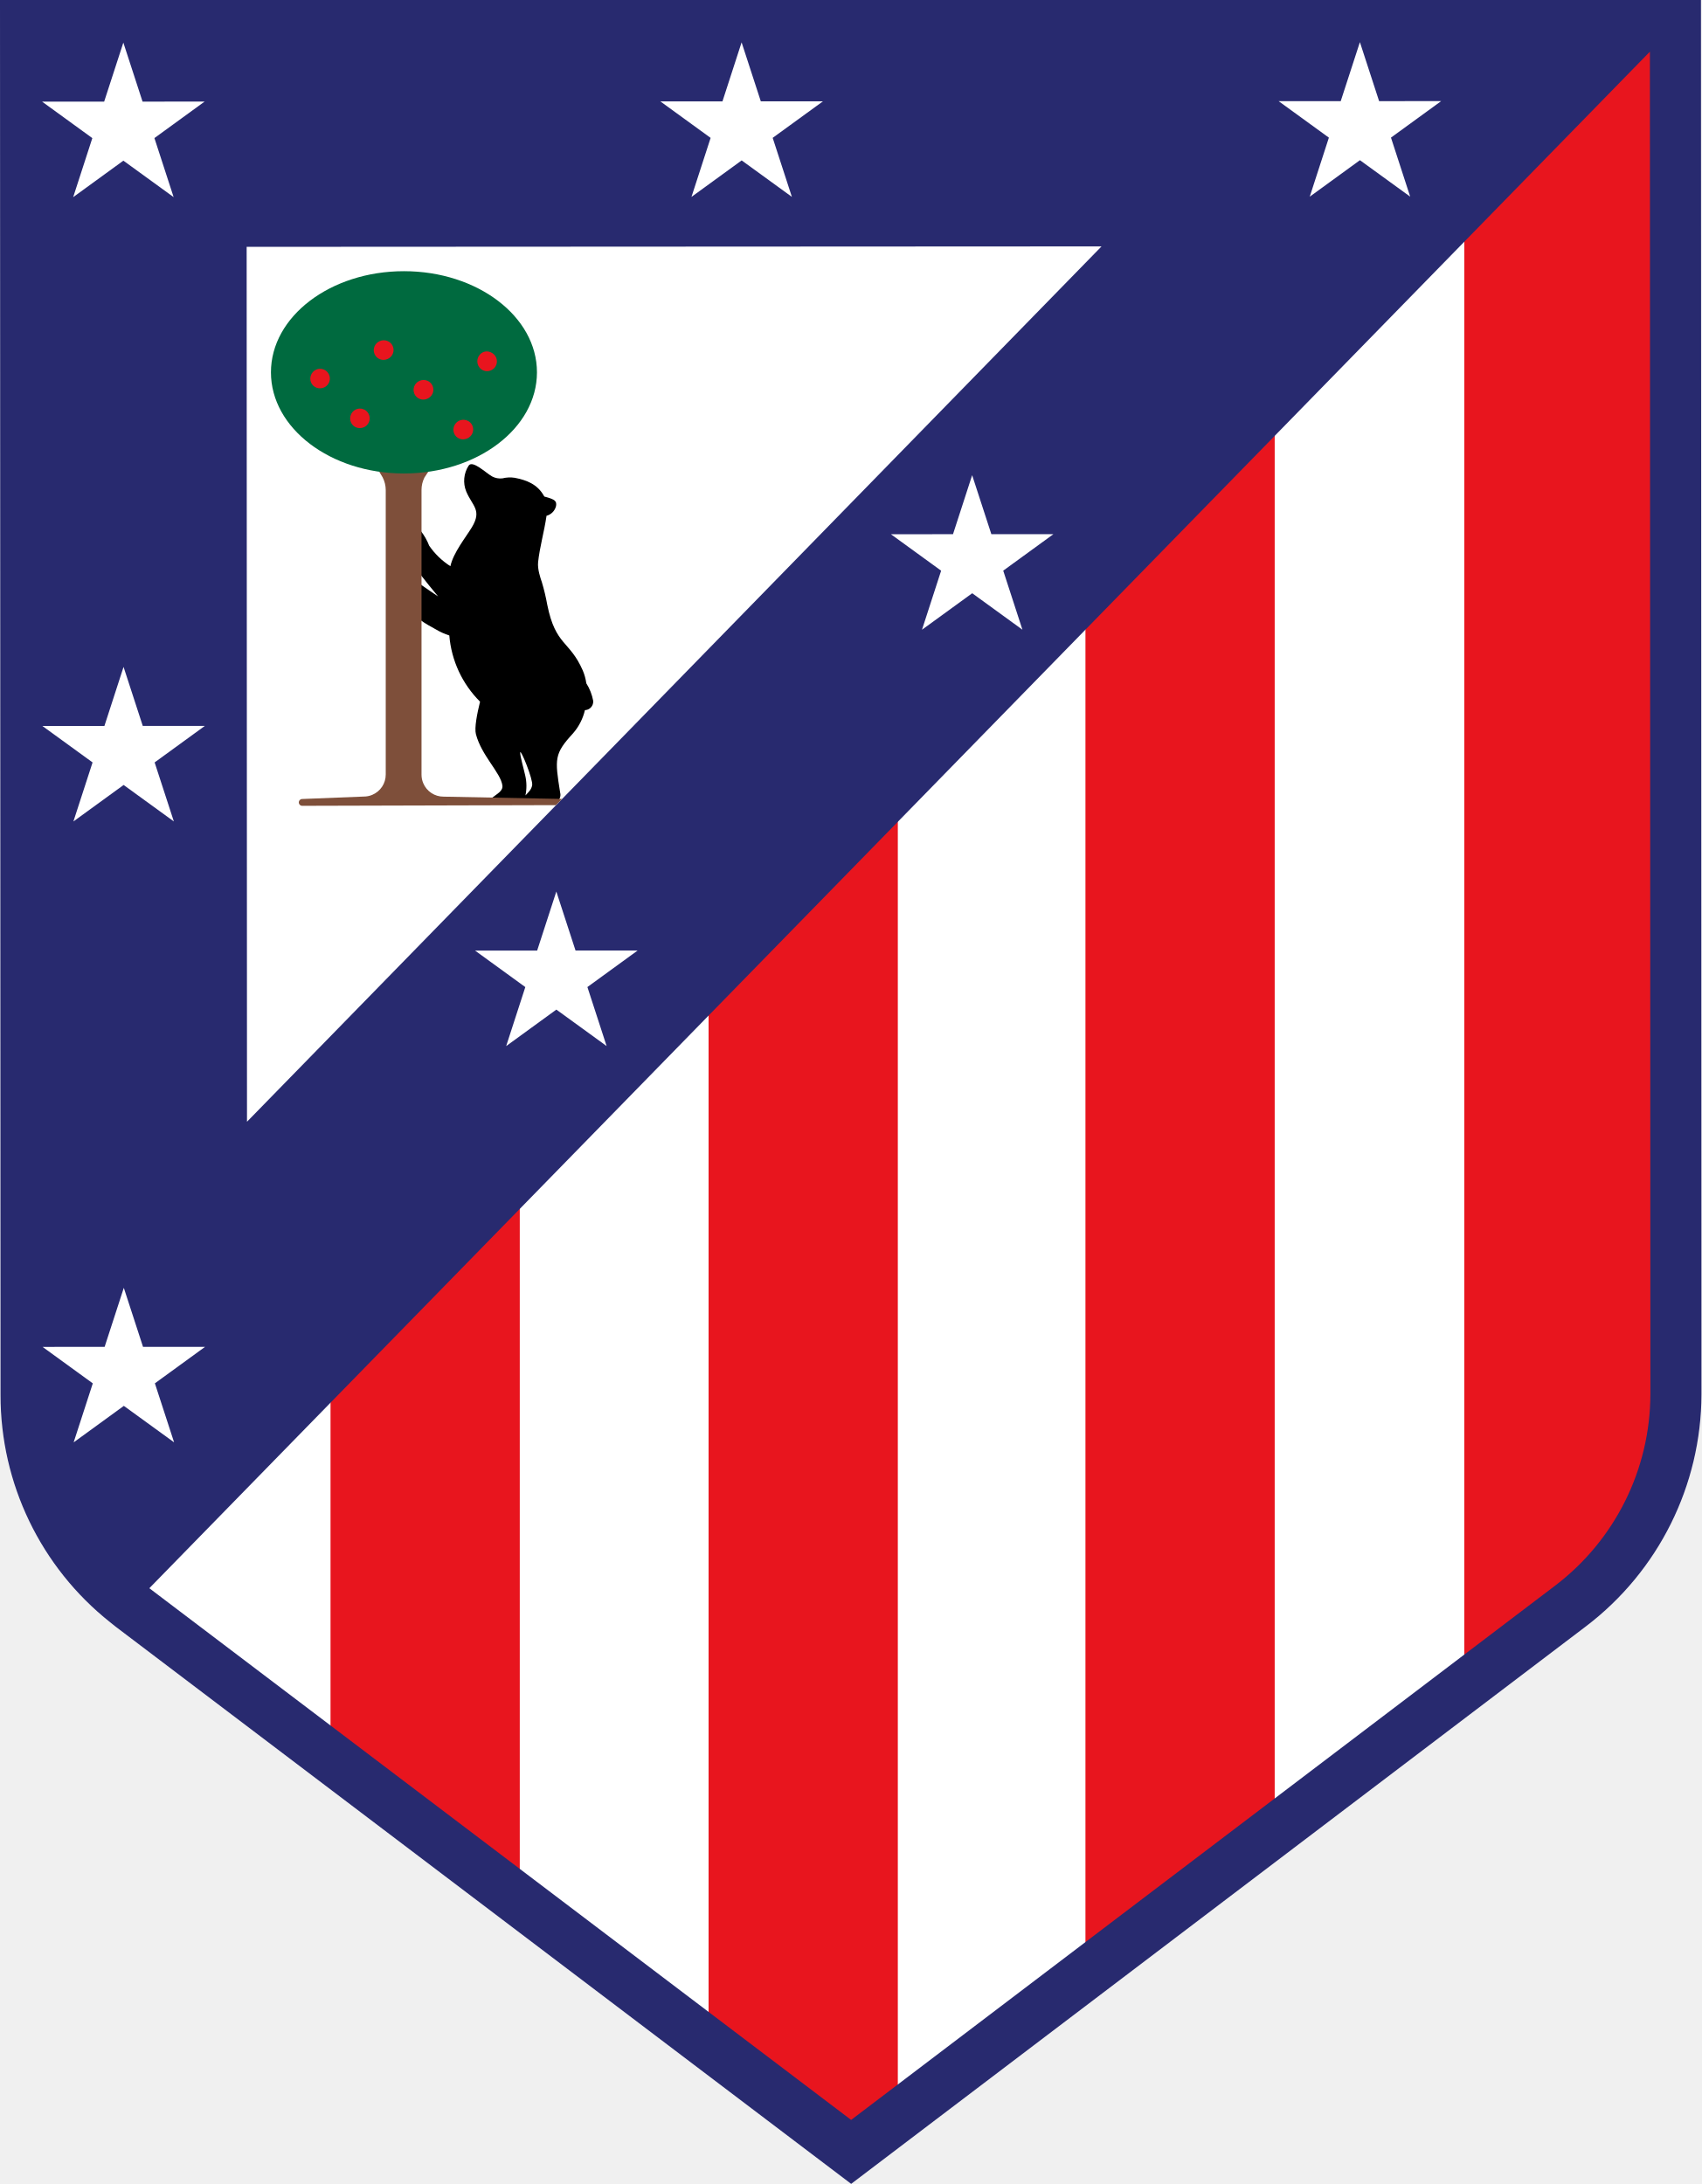
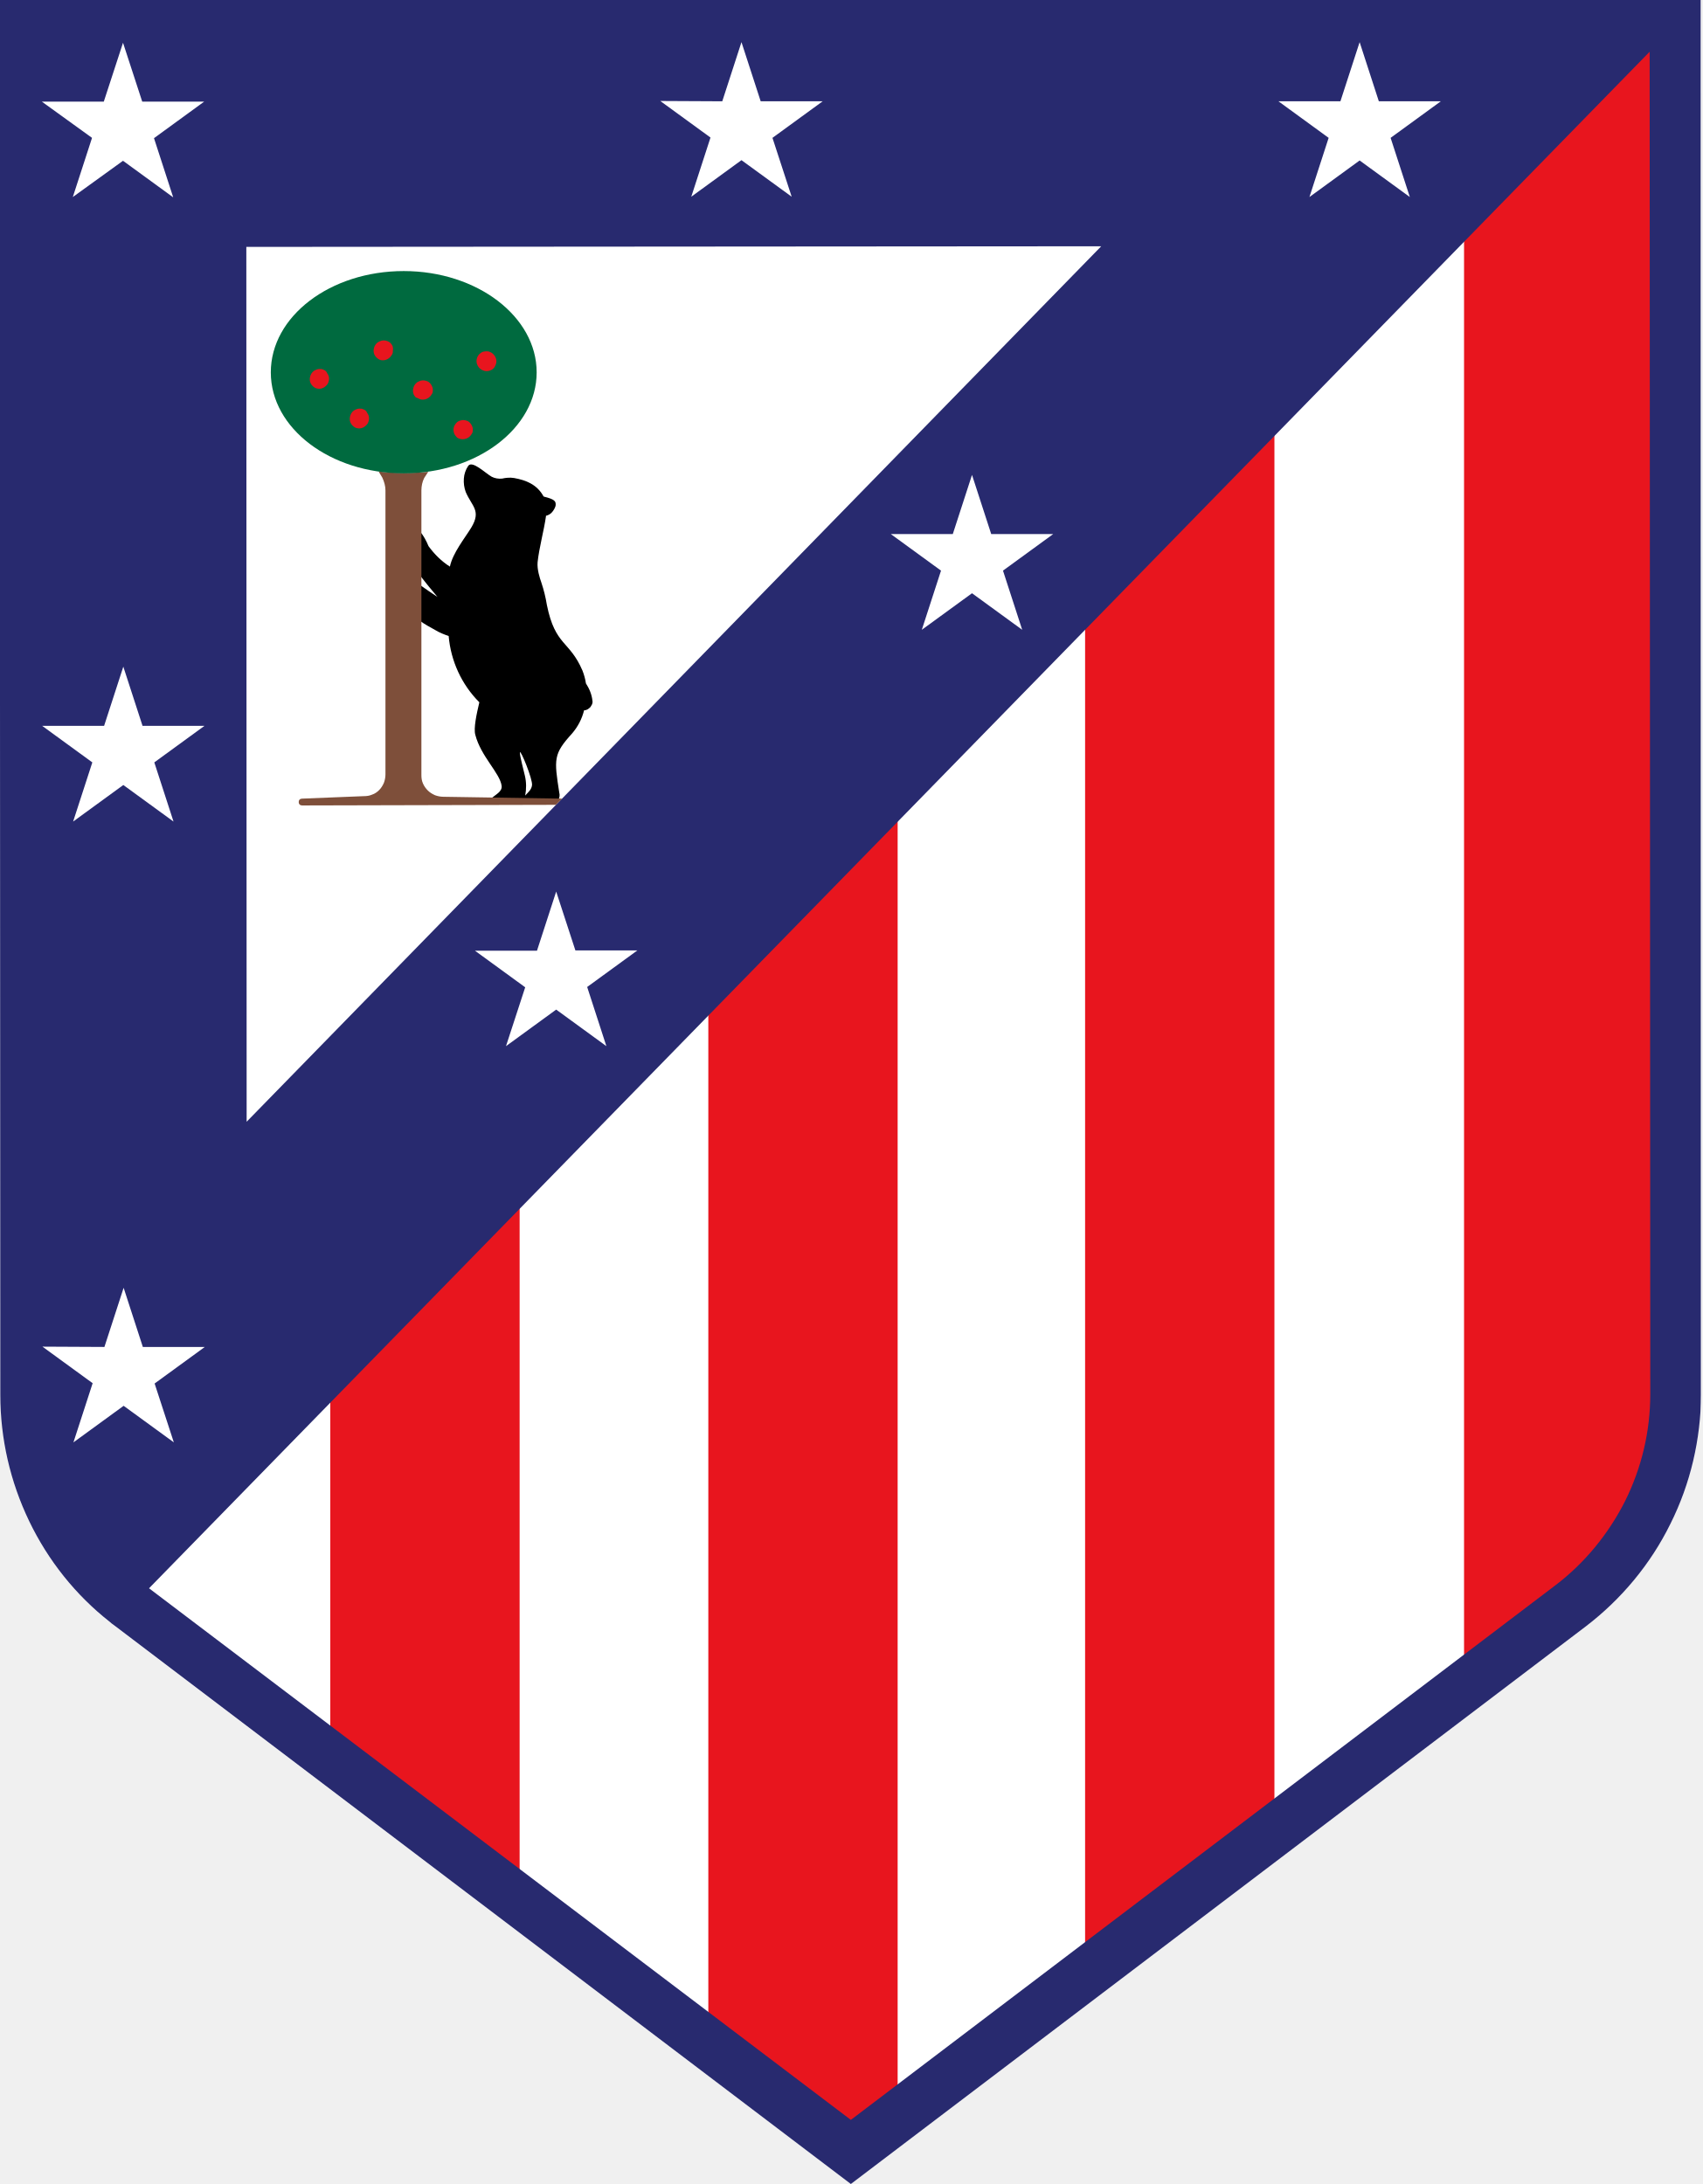
- <svg xmlns="http://www.w3.org/2000/svg" fill="none" viewBox="0.01 0 549.17 705">
-   <g clip-path="url(#a)" data-source="https://football-logos.cc">
-     <path fill="#fff" d="M549.01 0H.01l.17 450.31a93.55 93.55 0 0 0 36.44 74.25l.81.64L274.74 705l237.23-180.07a94.43 94.43 0 0 0 37.21-74.85z" />
-     <path fill="#E8151E" d="m411.43 139.49-61.08 62.55v426.48l61.08-46.36zm61.19 396.19 29.39-22.3c19.22-14.58 31.67-36.21 31.66-60.28l-.16-438.67-60.89 62.35zm-304.85 69.21V389.02l-61.08 62.55v107.04zm122.02 69.6V264.06l-61.08 62.56v324.44l46.01 34.87z" />
-     <path fill="#282A6F" d="M549.01 0H.01l.17 450.31a93.53 93.53 0 0 0 35.38 73.37c.35.28.69.57 1.05.84l.81.64 237.31 179.8 237.24-180.03a94.43 94.43 0 0 0 37.21-74.85zM355.54 79.54 79.73 362.1l-.11-282.42zM502.01 511.8 274.72 684.31 48.21 512.68l484.32-496 .16 433.39a77.87 77.87 0 0 1-30.68 61.73" />
-     <path fill="#fff" d="m33.63 32.8 6.19-19.05 6.2 19.05 20.03-.01-16.2 11.78 6.2 19.06-16.22-11.77-16.2 11.78 6.18-19.06L13.6 32.81zm199.56-.07 6.18-19.06 6.2 19.05h20.04L249.4 44.5l6.2 19.05-16.21-11.77-16.2 11.78 6.18-19.05-16.21-11.77zM33.78 434.77l6.19-19.06 6.2 19.05H66.2L50 446.54l6.2 19.05-16.22-11.77-16.2 11.78 6.18-19.05-16.21-11.77zm-.07-200.43 6.18-19.06 6.2 19.05 20.04-.01-16.21 11.79 6.2 19.05-16.21-11.77-16.21 11.78 6.19-19.06-16.21-11.77zm139.67 72.51 6.19-19.06 6.2 19.05h20.03l-16.2 11.78 6.2 19.05-16.22-11.77-16.2 11.78 6.18-19.05-16.21-11.77zM307.6 172.44l6.18-19.05 6.2 19.05 20.03-.01-16.2 11.78 6.2 19.06-16.21-11.77-16.21 11.78 6.18-19.06-16.21-11.77zM432.74 32.65l6.19-19.05 6.2 19.05 20.03-.01-16.2 11.78 6.2 19.06-16.22-11.77-16.2 11.78 6.18-19.06-16.21-11.77z" />
-     <path fill="#000" d="M189.25 220.57a16.6 16.6 0 0 0-1.13-4.11c-4.25-9.75-8.78-7.91-11.47-21.21a66 66 0 0 0-1.75-7.33c-.49-1.4-1.45-4.23-1.21-6.48.49-4.69 2-10 2.69-14.76v-.17a4.31 4.31 0 0 0 3.11-3.21c.2-1.5-.21-2.08-3.75-3l-.12-.14c-2.11-3.84-5.59-5.17-9.49-5.93a10 10 0 0 0-3.93.18 5.6 5.6 0 0 1-3.35-.61c-2-1.11-6.33-5.38-7.58-3.49a9.07 9.07 0 0 0-.78 8.34c2 4.74 5.15 6 1.83 11.54-2 3.31-6 8.22-6.94 12.58a24 24 0 0 1-6.85-6.62 18.2 18.2 0 0 0-2.77-4.83v14.21c1.77 2.27 3.81 4.8 5.66 7-1.81-1.19-3.89-2.64-5.66-3.88v11.56c1.42 1 3.53 2.24 5 3a21 21 0 0 0 4.27 1.92 34.07 34.07 0 0 0 9.92 21.37c-.94 3.81-1.87 8.45-1.33 10.51 1.83 6.95 8 12.44 8.54 16.54.25 1.83-1.76 2.71-3.25 3.92l-.67.44 22 .43.33-.44a2.75 2.75 0 0 0 .23-2.07c-1.74-10.91-1.91-12.49 4.12-19.06a17.35 17.35 0 0 0 3.88-7.54 2.77 2.77 0 0 0 2.538-1.892c.118-.357.163-.734.132-1.108a16.1 16.1 0 0 0-2.22-5.66m-17.48 32.9c-.25 1.39-1.06 2.13-2.17 3.29a14.8 14.8 0 0 0-.06-6.38c-.37-1.77-1.74-6.52-1.63-7.5.14-1.2 4.19 8.72 3.86 10.59" />
-     <path fill="#7E4F3A" d="M143.21 257.16a7.085 7.085 0 0 1-6.61-4.377 7.1 7.1 0 0 1-.54-2.733v-91.9a8.9 8.9 0 0 1 .94-4l1.32-2a76.3 76.3 0 0 1-16-.06l1.19 2a9.05 9.05 0 0 1 1 4.08v91.84a7.09 7.09 0 0 1-4.384 6.583 7.1 7.1 0 0 1-2.726.537l-19.9.79a1.101 1.101 0 0 0 0 2.2l81.92-.22 2-2z" />
-     <path fill="#006A3F" d="M130.39 152.84c23.71 0 42.93-14.618 42.93-32.65s-19.22-32.65-42.93-32.65-42.93 14.618-42.93 32.65 19.22 32.65 42.93 32.65" />
-     <path fill="#E8151E" d="M117.3 132.1a3.08 3.08 0 0 0-2.38.05 3.22 3.22 0 0 0-1.64 4.19 3.1 3.1 0 0 0 1.73 1.65c.361.135.744.203 1.13.2.466.001.926-.098 1.35-.29a3.14 3.14 0 0 0-.19-5.8m18.19-3.32a3.17 3.17 0 0 0 2.48-.09 3.14 3.14 0 0 0 1.7-1.75 3.15 3.15 0 0 0-.06-2.44 3.1 3.1 0 0 0-1.74-1.63 3.25 3.25 0 0 0-2.47.07 3.19 3.19 0 0 0-1.64 4.19 3.09 3.09 0 0 0 1.73 1.65m20.58-9.17a3.17 3.17 0 0 0 2.48-.09 3.14 3.14 0 0 0 1.644-1.75 3.14 3.14 0 0 0-.074-2.4 3.27 3.27 0 0 0-1.82-1.7 3 3 0 0 0-2.35 0 3.267 3.267 0 0 0-1.61 4.26 3.13 3.13 0 0 0 1.73 1.68m-51.63-.35a3.08 3.08 0 0 0-2.38.05 3.22 3.22 0 0 0-1.64 4.19 3.1 3.1 0 0 0 1.73 1.65c.362.132.745.199 1.13.2.466.001.926-.098 1.35-.29a3.14 3.14 0 0 0 1.844-2.963 3.15 3.15 0 0 0-2.034-2.837m22.32-7.58a3.07 3.07 0 0 0-1.74-1.63 3.25 3.25 0 0 0-2.47.07 3.19 3.19 0 0 0-1.64 4.19 3.1 3.1 0 0 0 1.73 1.65 3.17 3.17 0 0 0 2.48-.09 3.14 3.14 0 0 0 1.7-1.75 3.15 3.15 0 0 0-.06-2.44m21.59 29.94c.357.139.737.21 1.12.21a3.2 3.2 0 0 0 1.35-.3 3.15 3.15 0 0 0 1.64-4.19 3.06 3.06 0 0 0-1.74-1.62 3.21 3.21 0 0 0-4.11 4.25 3.06 3.06 0 0 0 1.74 1.65" />
+ <svg xmlns="http://www.w3.org/2000/svg" width="399" height="512" viewBox="0 0 399 512" fill="none">
+   <g clip-path="url(#clip0_2015_79)">
+     <mask id="mask0_2015_79" style="mask-type:luminance" maskUnits="userSpaceOnUse" x="-1" y="0" width="400" height="512">
+       <path d="M398.779 0H-0.073V512H398.779V0Z" fill="white" />
+     </mask>
+     <g mask="url(#mask0_2015_79)">
+       <path d="M398.634 0H-0.073L0.073 327.026C0.073 337.412 2.469 347.724 7.045 357.093C11.62 366.461 18.301 374.595 26.58 380.986L27.161 381.422L199.426 512L371.69 381.204C380.042 374.813 386.869 366.607 391.517 357.165C396.237 347.724 398.634 337.339 398.706 326.809L398.634 0Z" fill="white" />
+       <path d="M298.703 101.311L254.33 146.701V456.443L298.703 422.745V101.311Z" fill="#E8151E" />
+       <path d="M343.149 389.047L364.5 372.852C378.444 362.249 387.522 346.562 387.522 329.06L387.377 10.458L343.149 55.703V389.047Z" fill="#E8151E" />
+       <path d="M121.791 439.303V282.508L77.417 327.971V405.678L121.791 439.303Z" fill="#E8151E" />
+       <path d="M210.392 489.85V191.8L166.019 237.263V472.856L199.426 498.201L210.392 489.85Z" fill="#E8151E" />
+       <path d="M398.634 0H-0.073L0.073 327.026C0.073 337.266 2.397 347.361 6.827 356.584C11.257 365.808 17.72 373.942 25.782 380.26C25.999 380.478 26.29 380.696 26.508 380.841L27.089 381.277L199.426 512L371.69 381.277C380.042 374.886 386.869 366.679 391.517 357.238C396.237 347.797 398.634 337.412 398.706 326.881L398.634 0ZM258.106 57.736L57.809 262.972L57.736 57.881L258.106 57.736ZM364.5 371.69L199.426 496.967L34.932 372.344L386.651 12.128L386.796 326.881C386.796 335.596 384.763 344.093 380.913 351.864C376.992 359.635 371.4 366.461 364.5 371.69Z" fill="#282A6F" />
+       <path d="M24.329 23.821L28.832 10.022L33.334 23.821H47.859L36.094 32.39L40.597 46.262L28.832 37.692L17.067 46.189L21.569 32.318L9.804 23.821H24.329Z" fill="white" />
+       <path d="M169.287 23.748L173.789 9.877L178.292 23.748H192.817L181.052 32.318L185.555 46.116L173.789 37.547L162.024 46.116L166.527 32.245L154.762 23.675L169.287 23.748Z" fill="white" />
+       <path d="M24.474 315.77L28.977 301.898L33.48 315.77H48.005L36.239 324.339L40.742 338.138L28.977 329.568L17.212 338.138L21.715 324.267L9.95 315.697L24.474 315.77Z" fill="white" />
+       <path d="M24.402 170.158L28.904 156.287L33.407 170.158H47.932L36.167 178.728L40.669 192.599L28.904 184.03L17.139 192.599L21.642 178.728L9.877 170.158H24.402Z" fill="white" />
+       <path d="M125.858 222.883L130.36 209.012L134.863 222.811H149.388L137.623 231.38L142.125 245.252L130.36 236.682L118.595 245.252L123.098 231.453L111.333 222.883H125.858Z" fill="white" />
+       <path d="M223.319 125.204L227.822 111.333L232.325 125.204H246.849L235.084 133.774L239.587 147.645L227.822 139.075L216.057 147.645L220.559 133.774L208.794 125.204H223.319Z" fill="white" />
+       <path d="M314.172 23.748L318.675 9.877L323.177 23.748H337.702L325.937 32.318L330.44 46.189L318.675 37.619L306.91 46.189L311.412 32.318L299.647 23.748H314.172Z" fill="white" />
+       <path d="M137.332 160.209C137.187 159.192 136.896 158.175 136.533 157.231C133.483 150.114 130.142 151.494 128.182 141.835C127.891 140.019 127.455 138.276 126.874 136.533C126.511 135.517 125.858 133.483 126.003 131.813C126.366 128.399 127.455 124.55 127.964 121.064C127.964 120.992 127.964 120.992 127.964 120.919C128.545 120.774 129.053 120.483 129.416 120.048C129.779 119.612 130.07 119.104 130.215 118.595C130.36 117.506 130.07 117.07 127.455 116.416L127.383 116.344C125.858 113.584 123.316 112.567 120.483 112.059C119.539 111.914 118.595 111.986 117.651 112.204C116.78 112.277 115.981 112.132 115.254 111.769C113.802 110.97 110.679 107.847 109.735 109.227C109.154 110.098 108.791 111.115 108.718 112.204C108.646 113.294 108.791 114.31 109.154 115.327C110.607 118.74 112.858 119.685 110.461 123.679C109.009 126.075 106.104 129.634 105.45 132.83C103.489 131.595 101.819 129.925 100.439 128.036C99.931 126.802 99.277 125.567 98.406 124.55V134.863C99.713 136.533 101.165 138.349 102.545 139.947C101.238 139.075 99.713 138.058 98.406 137.114V145.539C99.422 146.265 100.948 147.136 102.037 147.717C102.981 148.298 104.07 148.734 105.16 149.097C105.668 154.98 108.21 160.499 112.35 164.639C111.696 167.399 110.97 170.739 111.405 172.264C112.713 177.348 117.215 181.27 117.578 184.247C117.724 185.555 116.271 186.208 115.254 187.08L114.746 187.37L130.723 187.661L130.941 187.37C131.159 186.934 131.232 186.353 131.087 185.845C129.852 177.929 129.707 176.767 134.064 171.974C135.444 170.376 136.388 168.561 136.896 166.527C137.187 166.527 137.405 166.454 137.695 166.309C137.913 166.164 138.131 166.019 138.349 165.801C138.494 165.583 138.639 165.365 138.785 165.075C138.857 164.784 138.93 164.566 138.857 164.276C138.712 162.823 138.131 161.443 137.332 160.209ZM124.696 184.102C124.55 185.119 123.897 185.627 123.098 186.499C123.388 184.974 123.388 183.376 123.025 181.851C122.735 180.544 121.791 177.13 121.863 176.404C121.936 175.532 124.913 182.722 124.696 184.102Z" fill="black" />
+       <path d="M103.925 186.789C103.271 186.789 102.545 186.644 101.964 186.426C101.311 186.136 100.73 185.772 100.294 185.337C99.785 184.828 99.422 184.32 99.132 183.666C98.841 183.013 98.769 182.359 98.769 181.706V114.964C98.769 113.947 98.987 112.931 99.422 112.059L100.367 110.607C96.517 110.97 92.596 110.97 88.747 110.534L89.618 111.986C90.054 112.931 90.344 113.947 90.344 114.964V181.56C90.344 182.214 90.199 182.94 89.981 183.521C89.691 184.175 89.328 184.756 88.892 185.191C88.383 185.7 87.875 186.063 87.222 186.281C86.568 186.571 85.914 186.644 85.261 186.644L70.808 187.225C70.591 187.225 70.373 187.298 70.228 187.443C70.082 187.588 70.01 187.806 70.01 188.024C70.01 188.242 70.082 188.46 70.228 188.605C70.373 188.75 70.591 188.823 70.808 188.823L130.288 188.677L131.74 187.225L103.925 186.789Z" fill="#7E4F3A" />
+       <path d="M94.629 110.97C111.841 110.97 125.785 100.367 125.785 87.294C125.785 74.222 111.841 63.546 94.629 63.546C77.417 63.546 63.473 74.149 63.473 87.294C63.473 100.439 77.417 110.97 94.629 110.97Z" fill="#006A3F" />
+       <path d="M85.115 95.936C84.825 95.791 84.534 95.791 84.244 95.791C83.954 95.791 83.663 95.864 83.373 96.009C82.791 96.227 82.356 96.735 82.138 97.316C81.92 97.897 81.92 98.551 82.138 99.059C82.283 99.35 82.428 99.568 82.646 99.785C82.864 100.003 83.082 100.149 83.373 100.294C83.663 100.367 83.881 100.439 84.171 100.439C84.534 100.439 84.825 100.367 85.115 100.221C85.551 100.003 85.842 99.713 86.132 99.35C86.35 98.987 86.495 98.551 86.495 98.043C86.495 97.607 86.35 97.171 86.06 96.808C85.914 96.372 85.551 96.082 85.115 95.936Z" fill="#E8151E" />
+       <path d="M98.333 93.54C98.624 93.685 98.914 93.685 99.205 93.685C99.495 93.685 99.785 93.612 100.076 93.467C100.367 93.322 100.584 93.177 100.802 92.959C101.02 92.741 101.165 92.451 101.311 92.233C101.456 91.942 101.456 91.652 101.456 91.361C101.456 91.071 101.383 90.78 101.238 90.49C101.093 90.199 100.948 89.981 100.73 89.763C100.512 89.546 100.294 89.4 100.003 89.328C99.422 89.11 98.769 89.11 98.188 89.4C97.607 89.618 97.171 90.126 96.953 90.707C96.735 91.288 96.735 91.942 96.953 92.451C97.098 92.741 97.244 92.959 97.462 93.177C97.752 93.249 98.043 93.395 98.333 93.54Z" fill="#E8151E" />
+       <path d="M113.294 86.858C113.584 87.004 113.875 87.004 114.165 87.004C114.456 87.004 114.746 86.931 115.037 86.786C115.618 86.568 115.981 86.06 116.199 85.479C116.416 84.898 116.416 84.317 116.126 83.736C115.835 83.155 115.4 82.719 114.819 82.501C114.528 82.356 114.238 82.356 113.947 82.356C113.657 82.356 113.366 82.428 113.076 82.501C112.495 82.791 112.059 83.227 111.841 83.808C111.623 84.389 111.623 85.043 111.914 85.624C112.059 85.914 112.204 86.132 112.422 86.35C112.713 86.568 113.003 86.786 113.294 86.858Z" fill="#E8151E" />
+       <path d="M75.747 86.641C75.457 86.495 75.166 86.495 74.876 86.495C74.585 86.495 74.294 86.568 74.004 86.713C73.423 86.931 72.987 87.439 72.769 88.02C72.552 88.601 72.552 89.255 72.769 89.763C72.915 90.054 73.06 90.272 73.278 90.49C73.496 90.707 73.713 90.853 74.004 90.998C74.294 91.071 74.512 91.143 74.803 91.143C75.166 91.143 75.457 91.071 75.747 90.925C76.183 90.707 76.473 90.417 76.764 90.054C76.982 89.691 77.127 89.255 77.127 88.747C77.127 88.311 76.982 87.875 76.691 87.512C76.546 87.076 76.183 86.786 75.747 86.641Z" fill="#E8151E" />
+       <path d="M92.015 81.121C91.87 80.831 91.724 80.613 91.506 80.395C91.288 80.177 90.998 80.032 90.78 79.959C90.199 79.741 89.546 79.741 88.965 80.032C88.383 80.25 87.948 80.758 87.73 81.339C87.512 81.92 87.512 82.574 87.73 83.082C87.875 83.373 88.02 83.59 88.238 83.808C88.456 84.026 88.674 84.171 88.965 84.317C89.255 84.462 89.546 84.462 89.836 84.462C90.126 84.462 90.417 84.389 90.707 84.244C90.998 84.099 91.216 83.954 91.434 83.736C91.652 83.518 91.797 83.227 91.942 83.009C92.087 82.719 92.087 82.428 92.087 82.138C92.16 81.702 92.087 81.412 92.015 81.121Z" fill="#E8151E" />
+       <path d="M107.629 102.836C107.919 102.908 108.137 102.981 108.428 102.981C108.791 102.981 109.081 102.908 109.445 102.763C109.735 102.618 109.953 102.473 110.171 102.255C110.389 102.037 110.534 101.746 110.679 101.529C110.824 101.238 110.824 100.948 110.824 100.657C110.824 100.367 110.752 100.076 110.607 99.785C110.461 99.495 110.316 99.277 110.098 99.059C109.88 98.841 109.662 98.696 109.372 98.624C108.936 98.478 108.5 98.406 108.065 98.551C107.629 98.624 107.193 98.841 106.903 99.205C106.612 99.568 106.394 99.931 106.322 100.367C106.249 100.802 106.322 101.311 106.467 101.674C106.612 101.964 106.757 102.182 106.975 102.4C107.121 102.618 107.411 102.763 107.629 102.836Z" fill="#E8151E" />
+     </g>
  </g>
-   <defs data-source="https://football-logos.cc">
-     <clipPath id="a">
-       <path fill="#fff" d="M0 0h549.18v705H0z" />
+   <defs>
+     <clipPath id="clip0_2015_79">
+       <rect width="398.706" height="512" fill="white" />
    </clipPath>
  </defs>
</svg>
